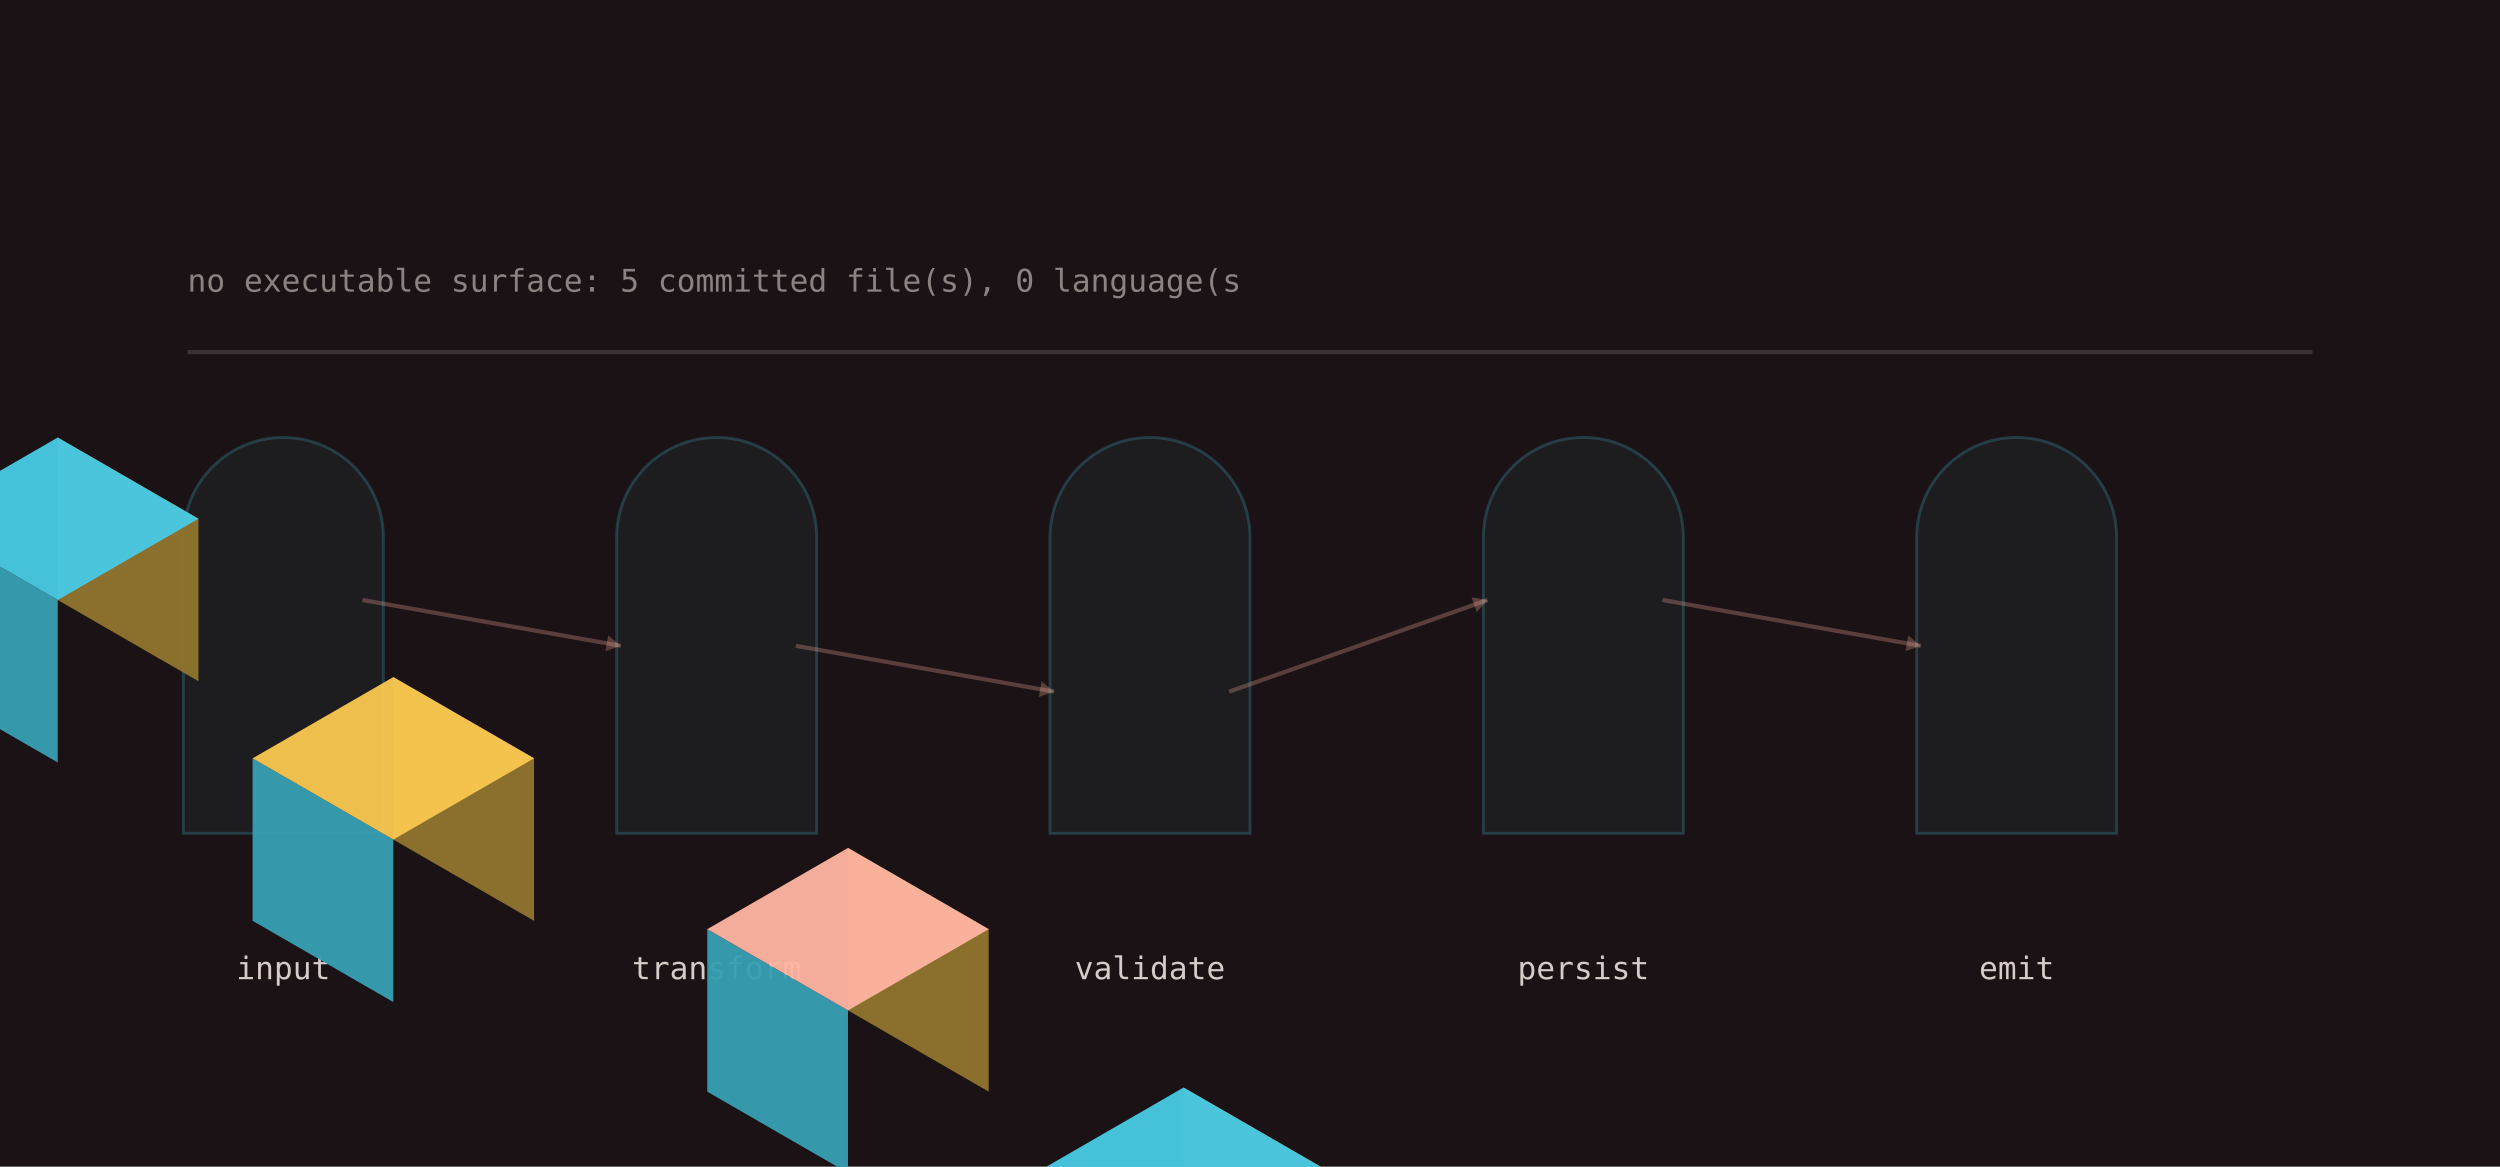
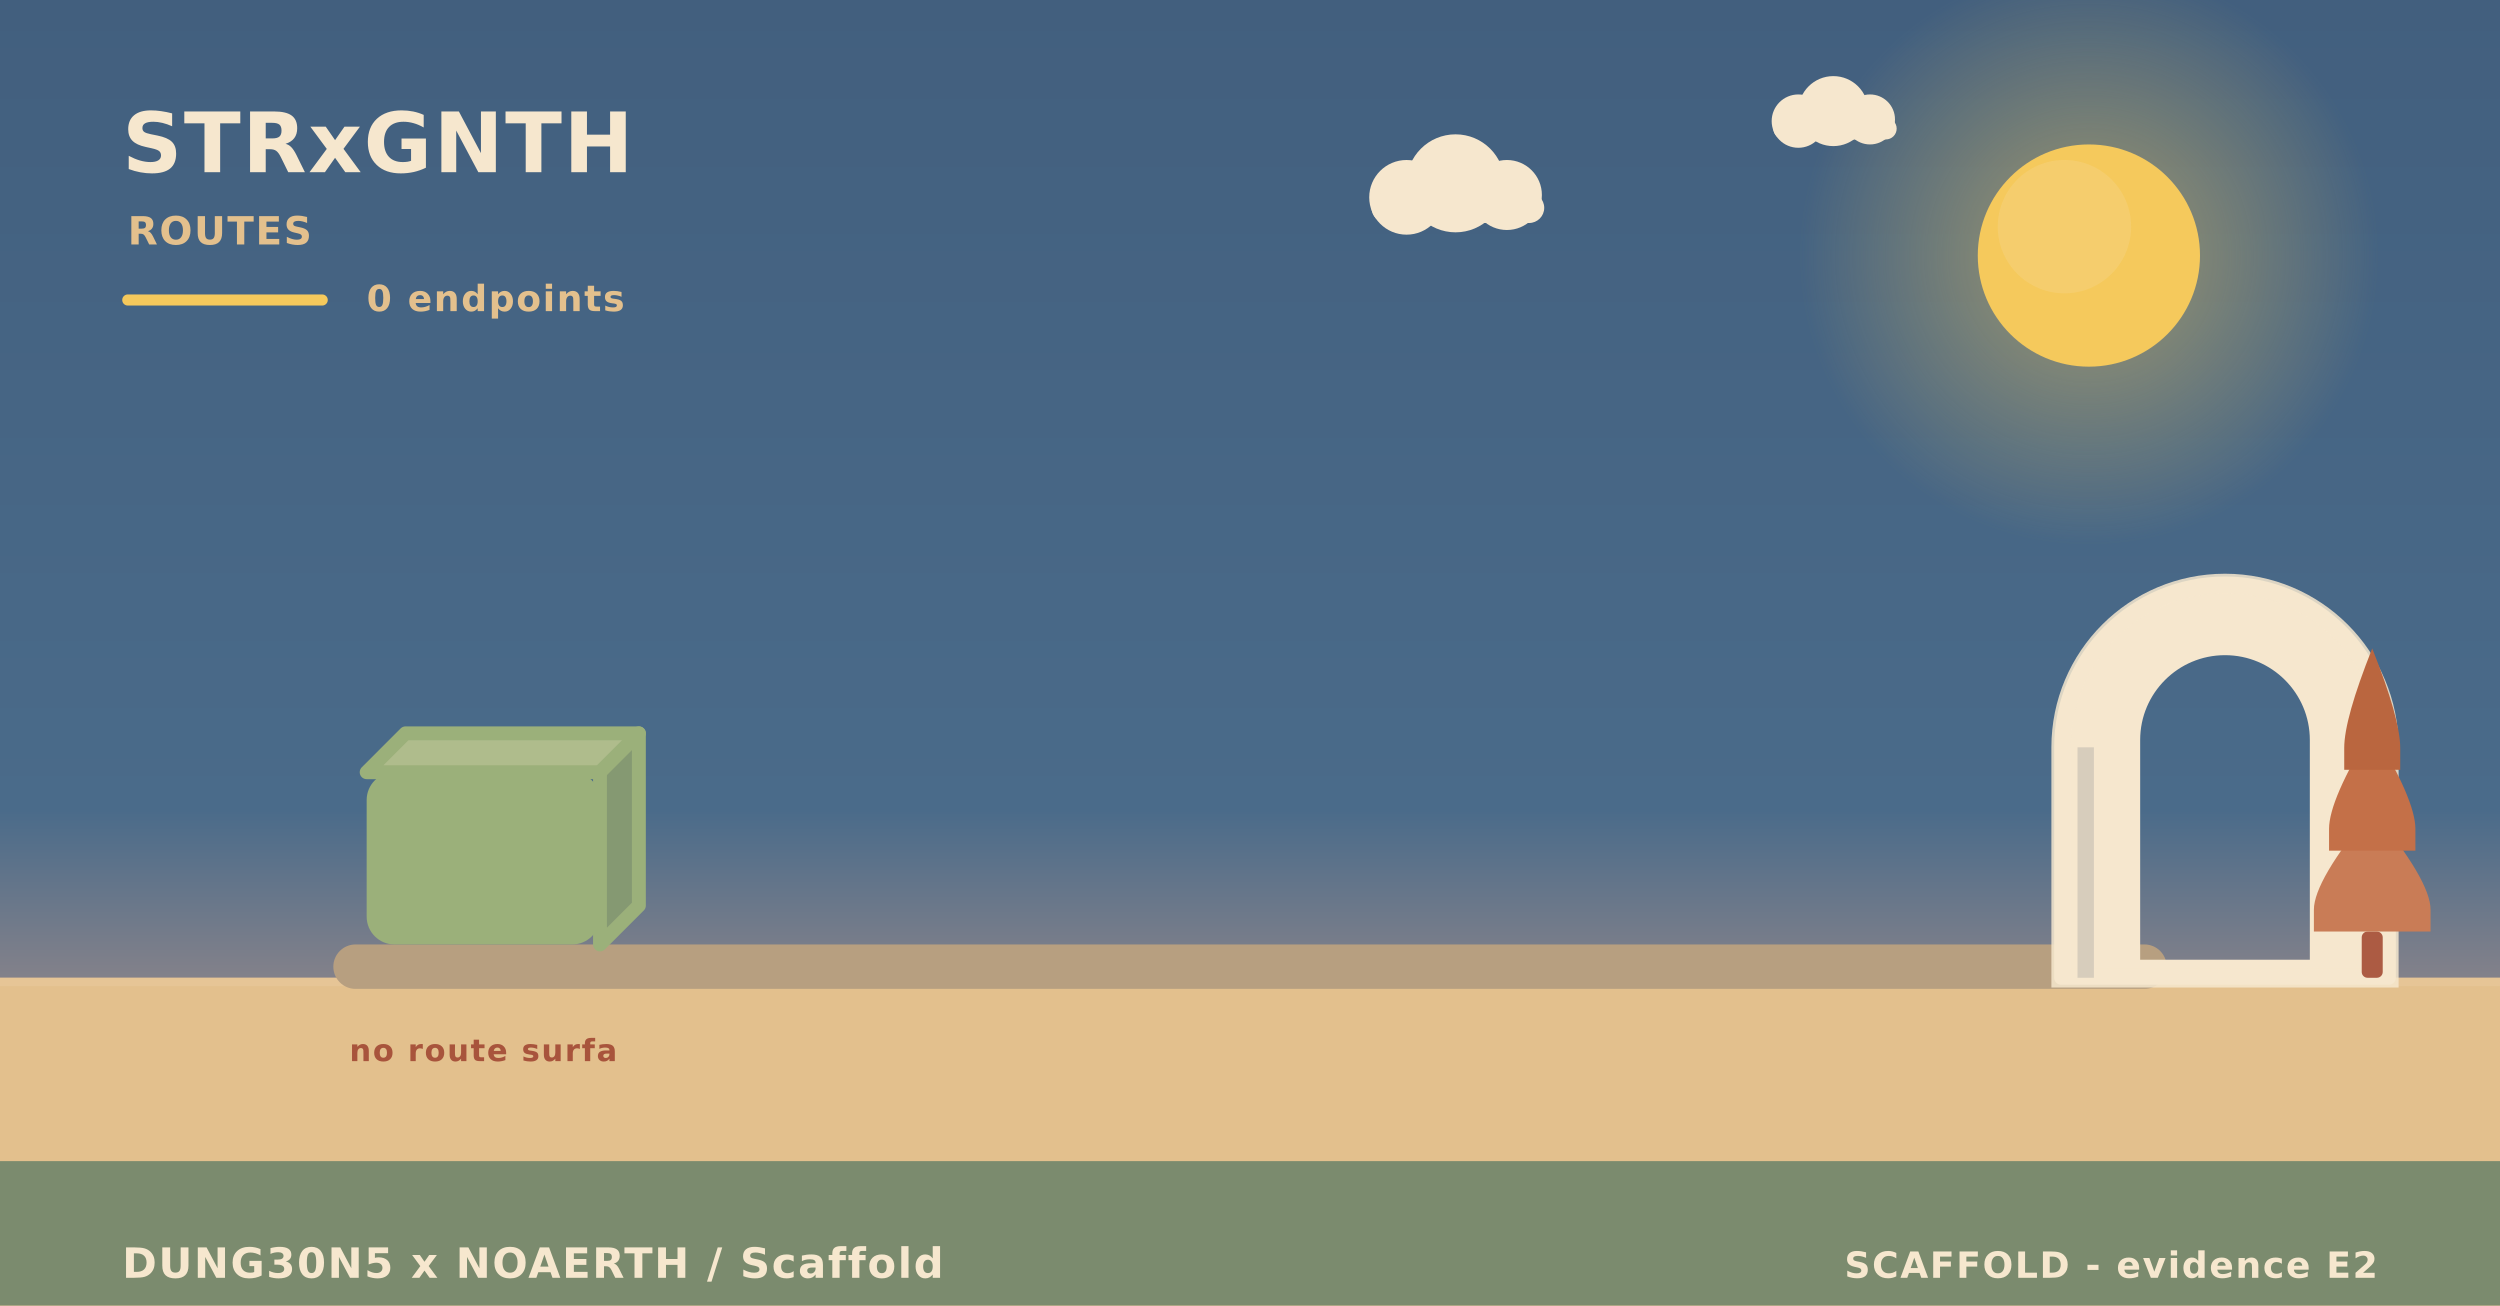
- <svg xmlns="http://www.w3.org/2000/svg" viewBox="0 0 1200 560" width="1200" height="560" role="img" aria-label="STRxGNTH data flow">
-   <rect width="1200" height="560" fill="#1a1214" />
-   <defs>
-     <linearGradient id="gf" x1="0" y1="0" x2="1" y2="1">
-       <stop offset="0%" stop-color="#ffb4a2" />
-       <stop offset="100%" stop-color="#48cae4" />
-     </linearGradient>
-   </defs>
-   <path d="M88.00,400.00 L88.00,258.00 A48.00,48.00 0 0 1 184.00,258.00 L184.00,400.00 Z" fill="rgba(72,202,228,0.100)" opacity="0.55" stroke="rgba(72,202,228,0.400)" stroke-width="1.4" />
-   <polygon points="-133.37,173.00 -65.82,212.00 -65.82,134.00 -133.37,95.00" fill="#90732e" opacity="0.95" />
-   <polygon points="-200.92,212.00 -133.37,251.00 -133.37,173.00 -200.92,134.00" fill="#389eb2" opacity="0.95" />
-   <polygon points="-133.37,95.00 -65.82,134.00 -133.37,173.00 -200.92,134.00" fill="#ffb4a2" opacity="0.95" />
-   <text x="136" y="470" font-family="ui-monospace,Menlo,monospace" font-size="15" fill="rgba(253,244,240,0.820)" text-anchor="middle">input</text>
-   <path d="M296.00,400.00 L296.00,258.00 A48.00,48.00 0 0 1 392.00,258.00 L392.00,400.00 Z" fill="rgba(72,202,228,0.100)" opacity="0.55" stroke="rgba(72,202,228,0.400)" stroke-width="1.4" />
-   <polygon points="27.71,288.00 95.26,327.00 95.26,249.00 27.71,210.00" fill="#90732e" opacity="0.95" />
-   <polygon points="-39.84,327.00 27.71,366.00 27.71,288.00 -39.84,249.00" fill="#389eb2" opacity="0.95" />
-   <polygon points="27.71,210.00 95.26,249.00 27.71,288.00 -39.84,249.00" fill="#48cae4" opacity="0.95" />
-   <text x="344" y="470" font-family="ui-monospace,Menlo,monospace" font-size="15" fill="rgba(253,244,240,0.820)" text-anchor="middle">transform</text>
-   <line x1="174.00" y1="288.00" x2="298.00" y2="310.00" stroke="rgba(255,180,162,0.500)" stroke-width="2.00" opacity="0.55" />
-   <polygon points="298.00,310.00 291.97,305.07 290.64,312.55" fill="rgba(255,180,162,0.500)" opacity="0.55" />
-   <path d="M504.00,400.00 L504.00,258.00 A48.00,48.00 0 0 1 600.00,258.00 L600.00,400.00 Z" fill="rgba(72,202,228,0.100)" opacity="0.55" stroke="rgba(72,202,228,0.400)" stroke-width="1.4" />
-   <polygon points="188.79,403.00 256.34,442.00 256.34,364.00 188.79,325.00" fill="#90732e" opacity="0.95" />
-   <polygon points="121.24,442.00 188.79,481.00 188.79,403.00 121.24,364.00" fill="#389eb2" opacity="0.95" />
-   <polygon points="188.79,325.00 256.34,364.00 188.79,403.00 121.24,364.00" fill="#f9c74f" opacity="0.95" />
-   <text x="552" y="470" font-family="ui-monospace,Menlo,monospace" font-size="15" fill="rgba(253,244,240,0.820)" text-anchor="middle">validate</text>
-   <line x1="382.00" y1="310.00" x2="506.00" y2="332.00" stroke="rgba(255,180,162,0.500)" stroke-width="2.00" opacity="0.55" />
-   <polygon points="506.00,332.00 499.97,327.07 498.64,334.55" fill="rgba(255,180,162,0.500)" opacity="0.55" />
-   <path d="M712.00,400.00 L712.00,258.00 A48.00,48.00 0 0 1 808.00,258.00 L808.00,400.00 Z" fill="rgba(72,202,228,0.100)" opacity="0.55" stroke="rgba(72,202,228,0.400)" stroke-width="1.4" />
-   <polygon points="407.03,485.00 474.58,524.00 474.58,446.00 407.03,407.00" fill="#90732e" opacity="0.95" />
-   <polygon points="339.48,524.00 407.03,563.00 407.03,485.00 339.48,446.00" fill="#389eb2" opacity="0.95" />
-   <polygon points="407.03,407.00 474.58,446.00 407.03,485.00 339.48,446.00" fill="#ffb4a2" opacity="0.95" />
-   <text x="760" y="470" font-family="ui-monospace,Menlo,monospace" font-size="15" fill="rgba(253,244,240,0.820)" text-anchor="middle">persist</text>
-   <line x1="590.00" y1="332.00" x2="714.00" y2="288.00" stroke="rgba(255,180,162,0.500)" stroke-width="2.00" opacity="0.55" />
-   <polygon points="714.00,288.00 706.32,286.69 708.86,293.86" fill="rgba(255,180,162,0.500)" opacity="0.55" />
-   <path d="M920.00,400.00 L920.00,258.00 A48.00,48.00 0 0 1 1016.00,258.00 L1016.00,400.00 Z" fill="rgba(72,202,228,0.100)" opacity="0.55" stroke="rgba(72,202,228,0.400)" stroke-width="1.4" />
-   <polygon points="568.11,600.00 635.66,639.00 635.66,561.00 568.11,522.00" fill="#90732e" opacity="0.95" />
-   <polygon points="500.56,639.00 568.11,678.00 568.11,600.00 500.56,561.00" fill="#389eb2" opacity="0.95" />
-   <polygon points="568.11,522.00 635.66,561.00 568.11,600.00 500.56,561.00" fill="#48cae4" opacity="0.95" />
-   <text x="968" y="470" font-family="ui-monospace,Menlo,monospace" font-size="15" fill="rgba(253,244,240,0.820)" text-anchor="middle">emit</text>
-   <line x1="798.00" y1="288.00" x2="922.00" y2="310.00" stroke="rgba(255,180,162,0.500)" stroke-width="2.00" opacity="0.55" />
-   <polygon points="922.00,310.00 915.97,305.07 914.64,312.55" fill="rgba(255,180,162,0.500)" opacity="0.55" />
-   <rect x="90.00" y="168.00" width="1020.00" height="2.00" rx="0.00" fill="rgba(253,244,240,0.140)" opacity="1.00" />
-   <text x="90" y="140" font-family="ui-monospace,Menlo,monospace" font-size="15" fill="rgba(253,244,240,0.500)">no executable surface: 5 committed file(s), 0 language(s</text>
+ <svg xmlns="http://www.w3.org/2000/svg" width="900" height="470" viewBox="0 0 900 470" role="img" aria-label="STRxGNTH - how data moves">
+   <linearGradient id="skyd" x1="0" y1="0" x2="0" y2="1">
+     <stop offset="0" stop-color="#425f7e" />
+     <stop offset="0.62" stop-color="#4a6b8a" />
+     <stop offset="1" stop-color="#f3ad8a" />
+   </linearGradient>
+   <rect width="900" height="470" fill="url(#skyd)" />
+   <radialGradient id="sund">
+     <stop offset="0.35" stop-color="#f5c95c" stop-opacity="0.34" />
+     <stop offset="1" stop-color="#f5c95c" stop-opacity="0" />
+   </radialGradient>
+   <circle cx="752" cy="92" r="104" fill="url(#sund)" />
+   <circle cx="752" cy="92" r="40" fill="#f5c95c" />
+   <circle cx="743.2" cy="81.6" r="24" fill="#f5d27e" opacity="0.5" />
+   <g>
+     <circle cx="524" cy="66" r="17.64" fill="#f6e7ce" />
+     <circle cx="506.36" cy="71.04" r="13.44" fill="#f6e7ce" />
+     <circle cx="542.48" cy="70.2" r="12.6" fill="#f6e7ce" />
+     <rect x="493.76" y="69.36" width="62.16" height="10.92" rx="5.46" fill="#f6e7ce" />
+   </g>
+   <g>
+     <circle cx="660" cy="40" r="12.6" fill="#f6e7ce" />
+     <circle cx="647.4" cy="43.6" r="9.6" fill="#f6e7ce" />
+     <circle cx="673.2" cy="43" r="9" fill="#f6e7ce" />
+     <rect x="638.4" y="42.4" width="44.4" height="7.8" rx="3.9" fill="#f6e7ce" />
+   </g>
+   <rect x="0" y="352" width="900" height="118" fill="#e3c08d" />
+   <rect x="0" y="352" width="900" height="3" fill="#e6c596" />
+   <text x="44" y="62" font-family="Verdana,DejaVu Sans,sans-serif" font-size="30" font-weight="700" letter-spacing="0.6" fill="#f6e7ce" text-anchor="start">STRxGNTH</text>
+   <text x="46" y="88" font-family="Verdana,DejaVu Sans,sans-serif" font-size="14" font-weight="700" letter-spacing="0.6" fill="#e3c08d" text-anchor="start">ROUTES</text>
+   <rect x="44" y="106" width="74" height="4" rx="2" fill="#f5c95c" />
+   <text x="132" y="112" font-family="Verdana,DejaVu Sans,sans-serif" font-size="13" font-weight="700" letter-spacing="0.6" fill="#e3c08d" text-anchor="start">0 endpoints</text>
+   <rect x="120" y="340" width="660" height="16" rx="8" fill="#b79f80" />
+   <path d="M132,278 L216,278 L230,264 L146,264 Z" fill="#afbc8c" stroke="#9bb07a" stroke-width="5" stroke-linejoin="round" />
+   <path d="M216,278 L230,264 L230,326 L216,340 Z" fill="#859972" stroke="#9bb07a" stroke-width="5" stroke-linejoin="round" />
+   <rect x="132" y="278" width="84" height="62" rx="10" fill="#9bb07a" />
+   <text x="174" y="382" font-family="Verdana,DejaVu Sans,sans-serif" font-size="11" font-weight="700" letter-spacing="0.6" fill="#a8543c" text-anchor="middle">no route surfa</text>
+   <path d="M742,352 L742,269.04 A59,59 0 0 1 860,269.04 L860,352 Z M767.96,348 L767.96,266.4 A33.04,33.04 0 0 1 834.04,266.4 L834.04,348 Z" fill="#f6e7ce" fill-rule="evenodd" stroke="#f6e7ce" stroke-width="5" stroke-linejoin="round" />
+   <path d="M742,352 L742,269.04 A59,59 0 0 1 860,269.04 L860,352 Z" fill="none" stroke="#f6e7ce" stroke-width="7" stroke-linecap="round" opacity="0.85" />
+   <rect x="747.9" y="269.04" width="5.9" height="82.96" fill="#d7cdbc" />
+   <rect x="850.22" y="335.36" width="7.56" height="16.64" rx="2.1" fill="#ac5b43" />
+   <path d="M854,291.68 Q833,317.01 833,327.5 Q833,335.36 833,335.36 L875,335.36 Q875,335.36 875,327.5 Q875,317.01 854,291.68 Z" fill="#c97c56" />
+   <path d="M854,262.56 Q838.46,287.89 838.46,298.38 Q838.46,306.24 838.46,306.24 L869.54,306.24 Q869.54,306.24 869.54,298.38 Q869.54,287.89 854,262.56 Z" fill="#c47048" />
+   <path d="M854,233.44 Q843.92,258.77 843.92,269.26 Q843.92,277.12 843.92,277.12 L864.08,277.12 Q864.08,277.12 864.08,269.26 Q864.08,258.77 854,233.44 Z" fill="#ba663f" />
+   <rect x="0" y="418" width="900" height="52" rx="0" fill="#75886c" opacity="0.94" />
+   <text x="44" y="460" font-family="Verdana,DejaVu Sans,sans-serif" font-size="15" font-weight="700" letter-spacing="0.6" fill="#f6e7ce" text-anchor="start">DUNG30N5 x NOAERTH  /  Scaffold</text>
+   <text x="856" y="460" font-family="Verdana,DejaVu Sans,sans-serif" font-size="13" font-weight="700" letter-spacing="0.6" fill="#f6e7ce" text-anchor="end">SCAFFOLD  -  evidence E2</text>
</svg>
